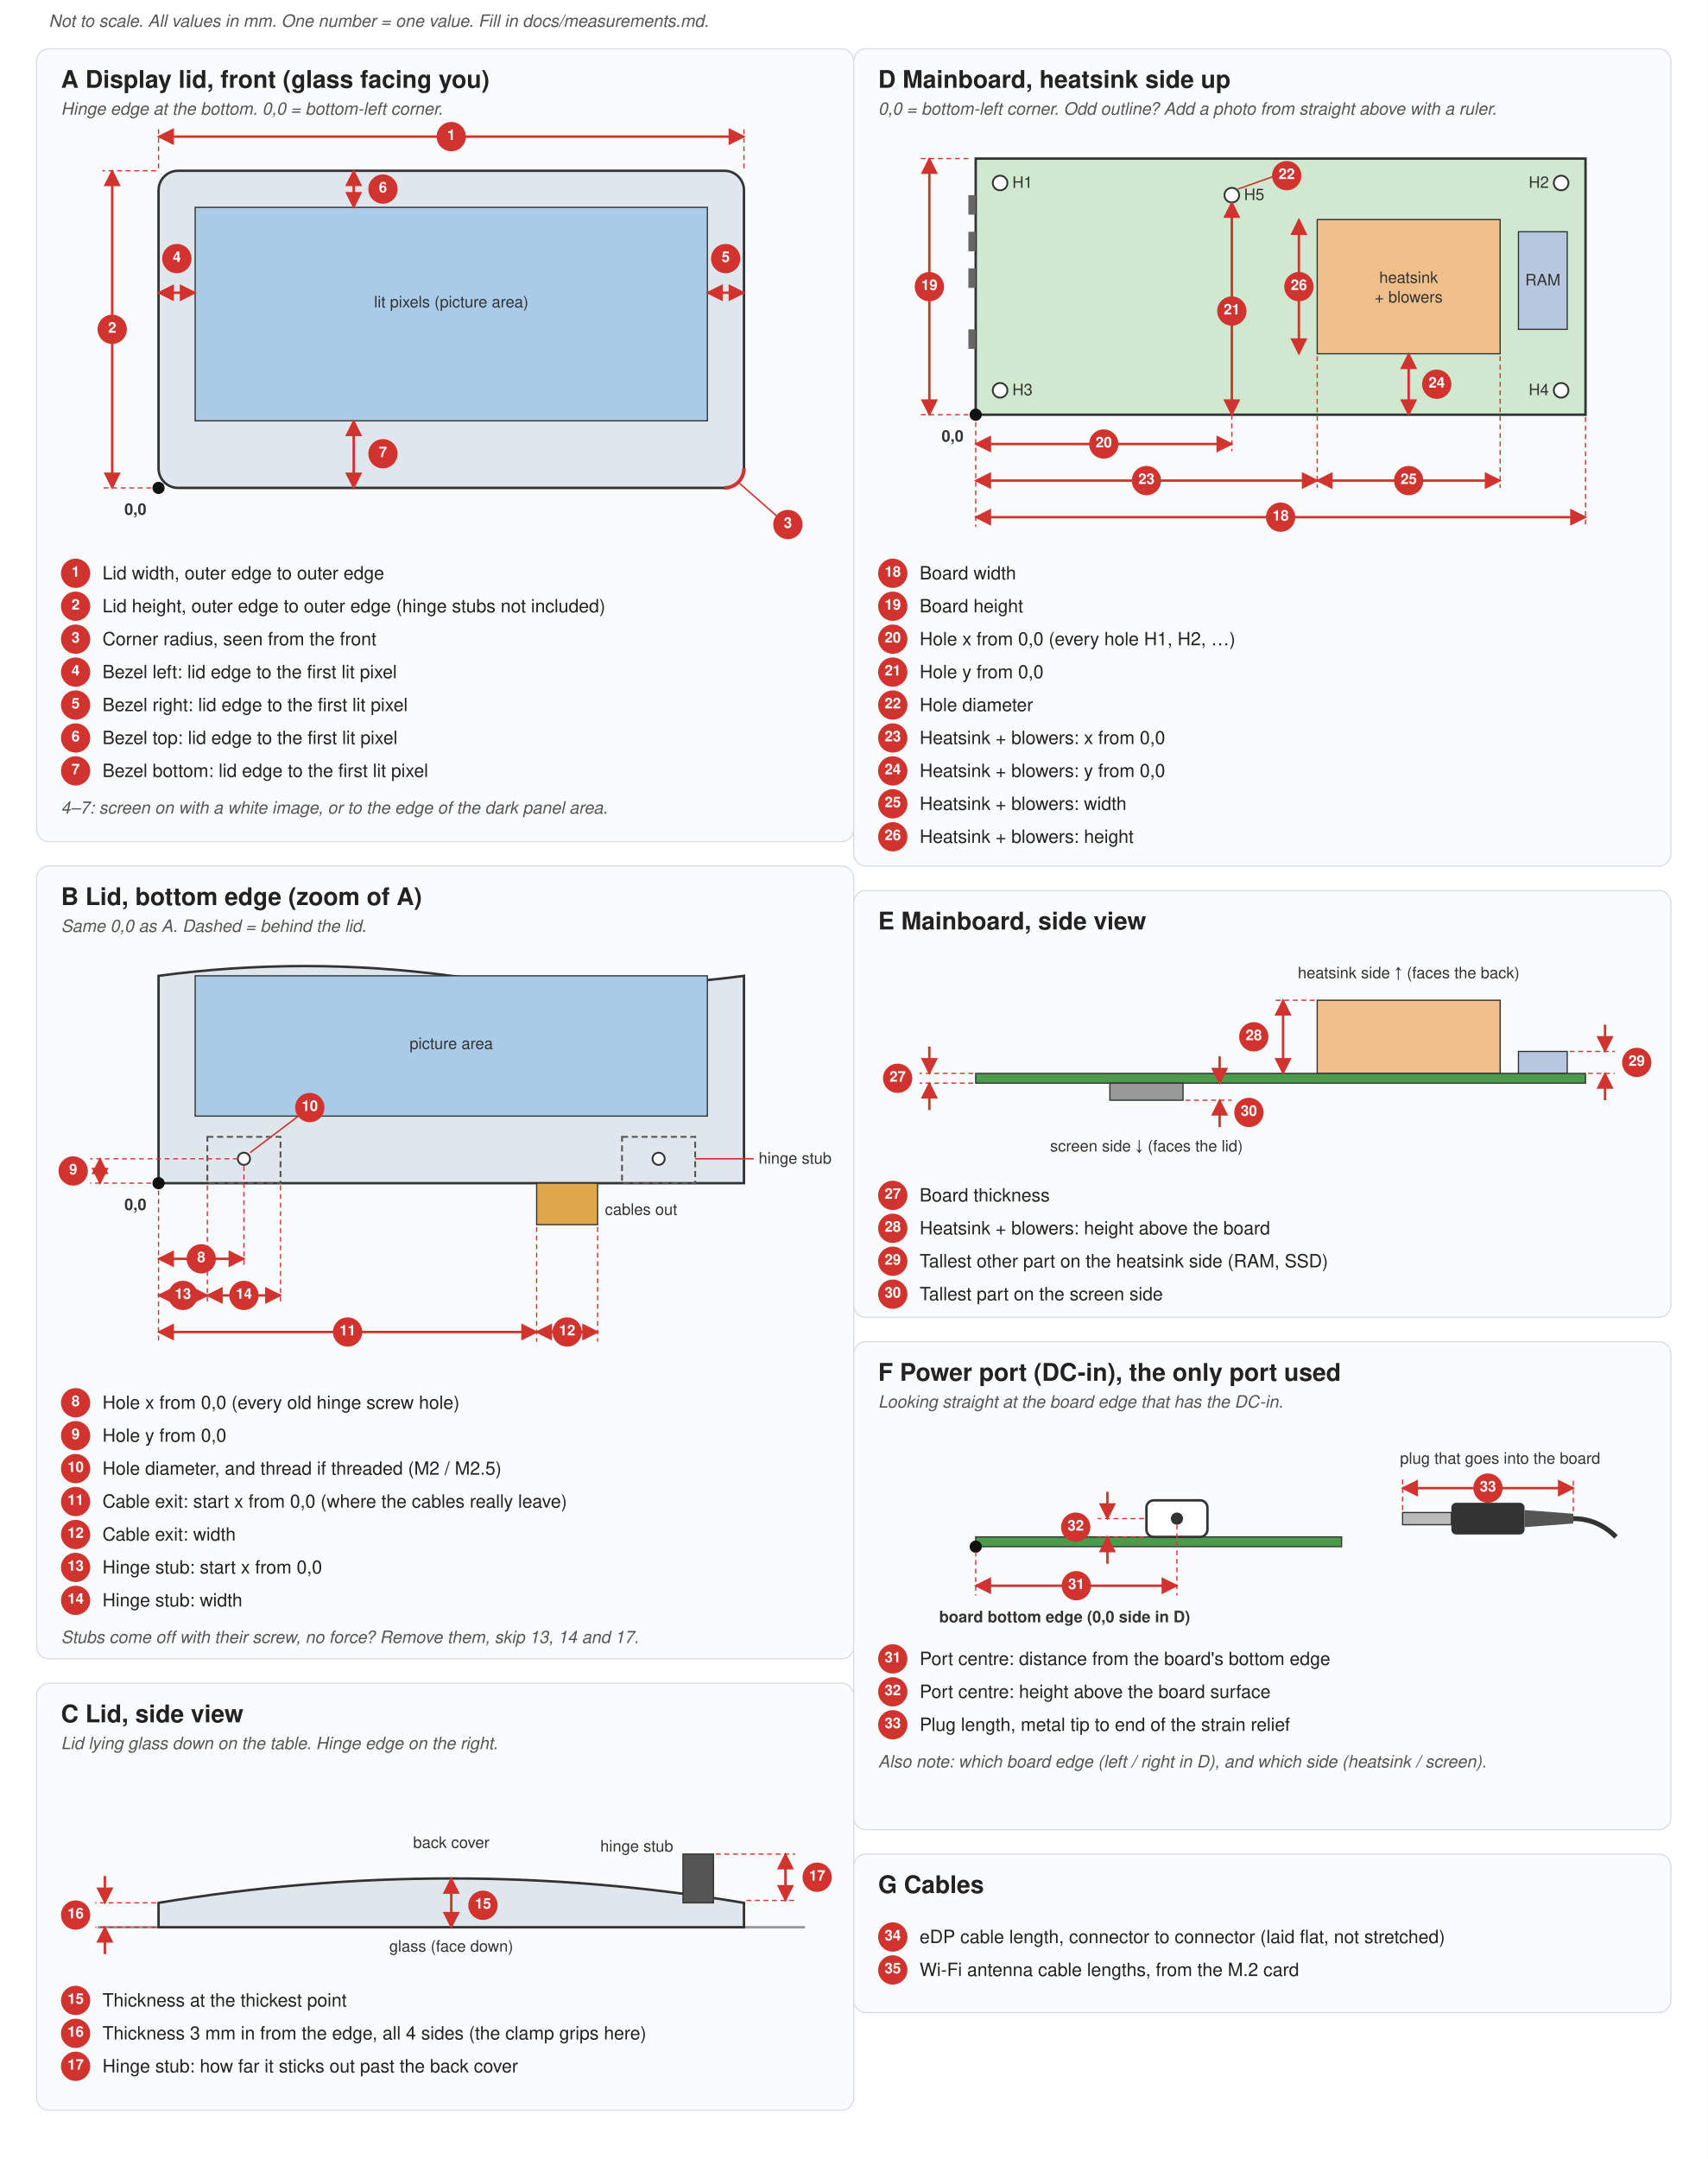
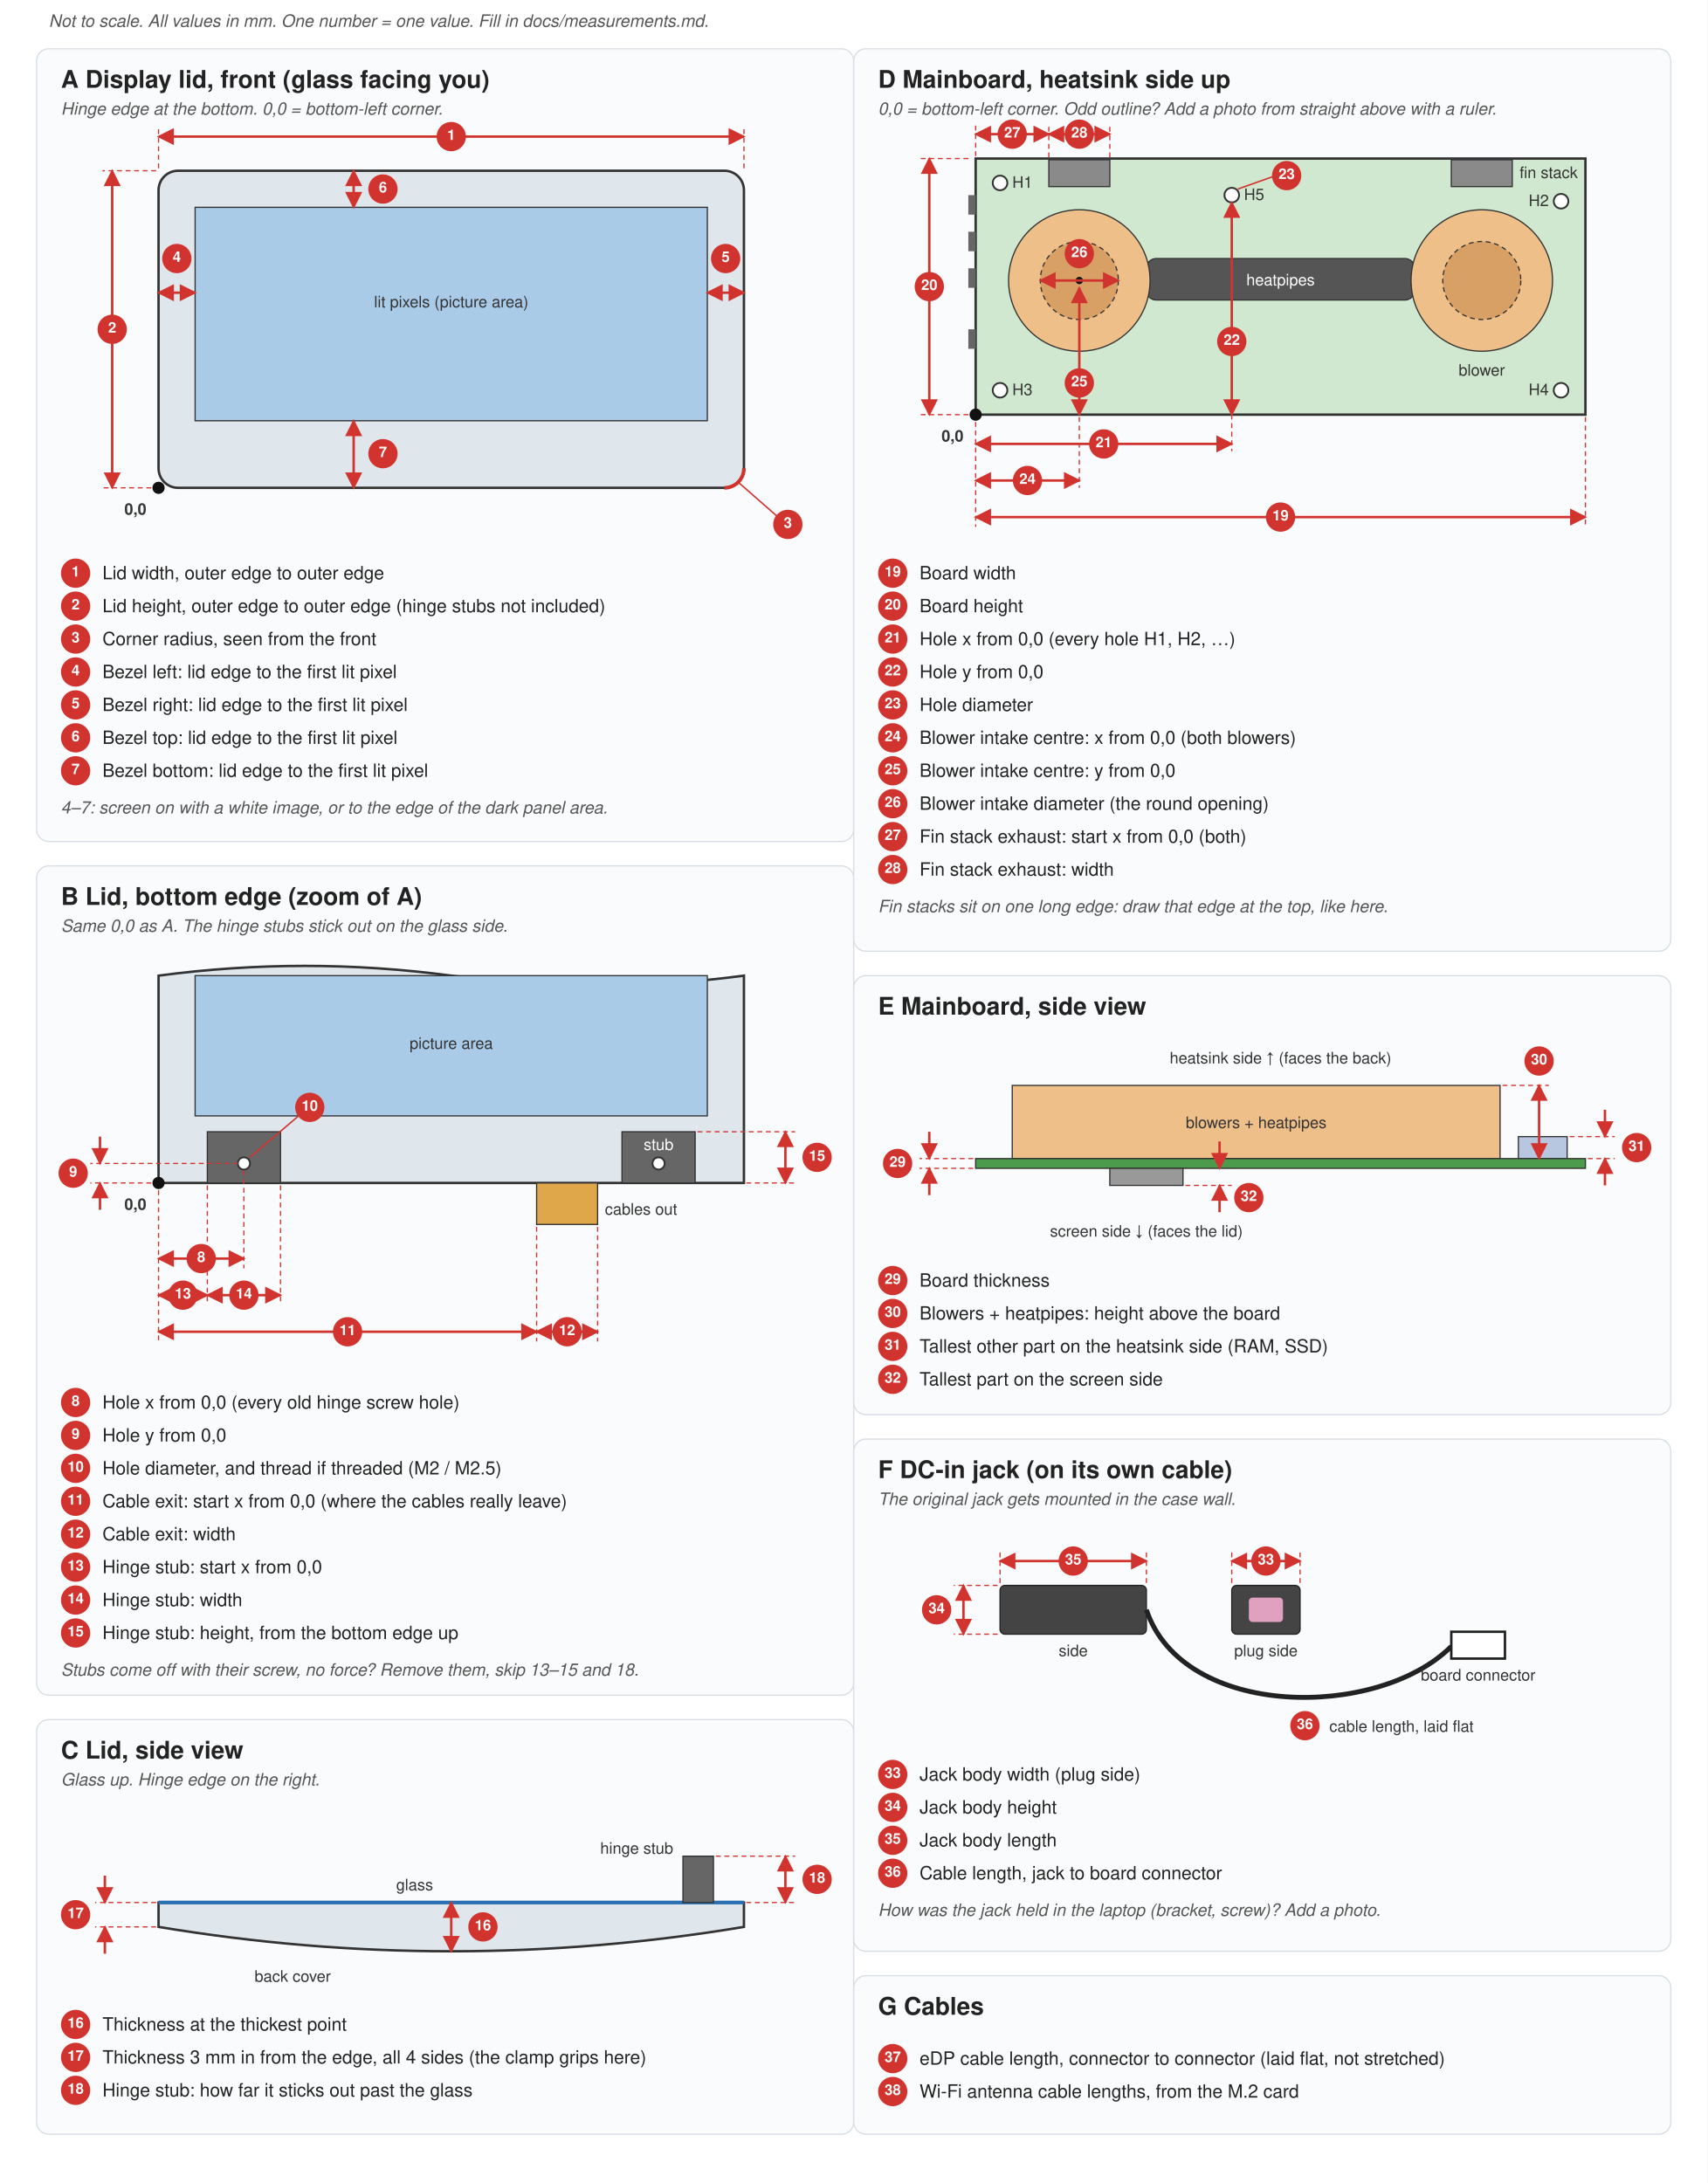
- <svg xmlns="http://www.w3.org/2000/svg" viewBox="0 0 1400 1770" width="1400" height="1770" font-family="Helvetica, Arial, sans-serif">
+ <svg xmlns="http://www.w3.org/2000/svg" viewBox="0 0 1400 1790" width="1400" height="1790" font-family="Helvetica, Arial, sans-serif">
  <defs>
    <marker id="a" viewBox="0 0 10 10" refX="9" refY="5" markerWidth="7" markerHeight="7" orient="auto-start-reverse">
      <path d="M0,0 L10,5 L0,10 z" fill="#d1342f" />
    </marker>
    <style>
.dim{stroke:#d1342f;stroke-width:2;marker-start:url(#a);marker-end:url(#a)}
.arr{stroke:#d1342f;stroke-width:2;marker-end:url(#a)}
.ext{stroke:#d1342f;stroke-width:1;stroke-dasharray:4 3}
.lead{stroke:#d1342f;stroke-width:1.2}
.hid{fill:none;stroke:#555;stroke-width:1.5;stroke-dasharray:5 3}
.ttl{font-size:20px;font-weight:bold;fill:#222}
.note{font-size:14px;fill:#555;font-style:italic}
.lbl{font-size:13px;fill:#333}
.b0{font-weight:bold}
.leg{font-size:15px;fill:#222}
.b circle{fill:#d1342f}
.b text{fill:#fff;font-size:12px;font-weight:bold;text-anchor:middle;dominant-baseline:central}
</style>
  </defs>
-   <rect width="1400" height="1770" fill="#fff" />
+   <rect width="1400" height="1790" fill="#fff" />
  <text x="40" y="22" class="note">Not to scale. All values in mm. One number = one value. Fill in docs/measurements.md.</text>
  <g transform="translate(40,40)">
    <rect x="-10" y="0" width="670" height="650" rx="10" fill="#fafbfc" stroke="#d8dde3" />
    <text x="10" y="32" class="ttl" text-anchor="start">A  Display lid, front (glass facing you)</text>
    <text x="10" y="54" class="note" text-anchor="start">Hinge edge at the bottom. 0,0 = bottom-left corner.</text>
    <rect x="90" y="100" width="480" height="260" rx="16" fill="#dfe6ec" stroke="#333" stroke-width="2" />
    <rect x="120" y="130" width="420" height="175" fill="#a9cbe8" stroke="#333" />
    <text x="330" y="212" class="lbl" text-anchor="middle">lit pixels (picture area)</text>
    <circle cx="90" cy="360" r="5" fill="#111" />
    <text x="62" y="382" class="lbl b0" text-anchor="start">0,0</text>
    <line x1="90" y1="98" x2="90" y2="64" class="ext" />
    <line x1="570" y1="98" x2="570" y2="64" class="ext" />
    <line x1="90" y1="72" x2="570" y2="72" class="dim" />
    <g class="b">
      <circle cx="330.0" cy="72.0" r="12" />
      <text x="330.0" y="72.0">1</text>
    </g>
    <line x1="88" y1="100" x2="44" y2="100" class="ext" />
    <line x1="84" y1="360" x2="44" y2="360" class="ext" />
    <line x1="52" y1="100" x2="52" y2="360" class="dim" />
    <g class="b">
      <circle cx="52.0" cy="230.0" r="12" />
      <text x="52.0" y="230.0">2</text>
    </g>
    <path d="M570,344 A16,16 0 0 1 554,360" fill="none" stroke="#d1342f" stroke-width="3" />
    <line x1="566" y1="356" x2="598" y2="384" class="lead" />
    <g class="b">
      <circle cx="606" cy="390" r="12" />
      <text x="606" y="390">3</text>
    </g>
    <line x1="90" y1="200" x2="120" y2="200" class="dim" />
    <g class="b">
      <circle cx="105" cy="172" r="12" />
      <text x="105" y="172">4</text>
    </g>
    <line x1="540" y1="200" x2="570" y2="200" class="dim" />
    <g class="b">
      <circle cx="555" cy="172" r="12" />
      <text x="555" y="172">5</text>
    </g>
    <line x1="250" y1="100" x2="250" y2="130" class="dim" />
    <g class="b">
      <circle cx="274" cy="115" r="12" />
      <text x="274" y="115">6</text>
    </g>
    <line x1="250" y1="305" x2="250" y2="360" class="dim" />
    <g class="b">
      <circle cx="274" cy="332" r="12" />
      <text x="274" y="332">7</text>
    </g>
    <g class="b">
      <circle cx="22" cy="430" r="12" />
      <text x="22" y="430">1</text>
    </g>
    <text x="44" y="435" class="leg" text-anchor="start">Lid width, outer edge to outer edge</text>
    <g class="b">
      <circle cx="22" cy="457" r="12" />
      <text x="22" y="457">2</text>
    </g>
    <text x="44" y="462" class="leg" text-anchor="start">Lid height, outer edge to outer edge (hinge stubs not included)</text>
    <g class="b">
      <circle cx="22" cy="484" r="12" />
      <text x="22" y="484">3</text>
    </g>
    <text x="44" y="489" class="leg" text-anchor="start">Corner radius, seen from the front</text>
    <g class="b">
      <circle cx="22" cy="511" r="12" />
      <text x="22" y="511">4</text>
    </g>
    <text x="44" y="516" class="leg" text-anchor="start">Bezel left: lid edge to the first lit pixel</text>
    <g class="b">
      <circle cx="22" cy="538" r="12" />
      <text x="22" y="538">5</text>
    </g>
    <text x="44" y="543" class="leg" text-anchor="start">Bezel right: lid edge to the first lit pixel</text>
    <g class="b">
      <circle cx="22" cy="565" r="12" />
      <text x="22" y="565">6</text>
    </g>
    <text x="44" y="570" class="leg" text-anchor="start">Bezel top: lid edge to the first lit pixel</text>
    <g class="b">
      <circle cx="22" cy="592" r="12" />
      <text x="22" y="592">7</text>
    </g>
    <text x="44" y="597" class="leg" text-anchor="start">Bezel bottom: lid edge to the first lit pixel</text>
    <text x="10" y="627" class="note" text-anchor="start">4–7: screen on with a white image, or to the edge of the dark panel area.</text>
  </g>
  <g transform="translate(40,710)">
-     <rect x="-10" y="0" width="670" height="650" rx="10" fill="#fafbfc" stroke="#d8dde3" />
+     <rect x="-10" y="0" width="670" height="680" rx="10" fill="#fafbfc" stroke="#d8dde3" />
    <text x="10" y="32" class="ttl" text-anchor="start">B  Lid, bottom edge (zoom of A)</text>
-     <text x="10" y="54" class="note" text-anchor="start">Same 0,0 as A. Dashed = behind the lid.</text>
+     <text x="10" y="54" class="note" text-anchor="start">Same 0,0 as A. The hinge stubs stick out on the glass side.</text>
    <path d="M90,260 L90,90 Q210,74 330,90 T570,90 L570,260 Z" fill="#dfe6ec" stroke="#333" stroke-width="2" />
    <rect x="120" y="90" width="420" height="115" fill="#a9cbe8" stroke="#333" />
    <text x="330" y="150" class="lbl" text-anchor="middle">picture area</text>
-     <rect x="130" y="222" width="60" height="38" class="hid" />
-     <rect x="470" y="222" width="60" height="38" class="hid" />
-     <line x1="530" y1="240" x2="578" y2="240" class="lead" />
-     <text x="582" y="244" class="lbl" text-anchor="start">hinge stub</text>
-     <circle cx="160" cy="240" r="5" fill="#fff" stroke="#333" stroke-width="1.5" />
-     <circle cx="500" cy="240" r="5" fill="#fff" stroke="#333" stroke-width="1.5" />
-     <line x1="165" y1="235" x2="206" y2="204" class="lead" />
+     <rect x="130" y="218" width="60" height="42" fill="#666" stroke="#333" />
+     <rect x="470" y="218" width="60" height="42" fill="#666" stroke="#333" />
+     <text x="500" y="233" class="lbl" text-anchor="middle" style="fill:#fff">stub</text>
+     <circle cx="160" cy="244" r="5" fill="#fff" stroke="#333" stroke-width="1.5" />
+     <circle cx="500" cy="244" r="5" fill="#fff" stroke="#333" stroke-width="1.5" />
+     <line x1="165" y1="239" x2="206" y2="204" class="lead" />
    <g class="b">
      <circle cx="214" cy="198" r="12" />
      <text x="214" y="198">10</text>
    </g>
    <rect x="400" y="260" width="50" height="34" fill="#e0a64a" stroke="#333" />
    <text x="456" y="286" class="lbl" text-anchor="start">cables out</text>
    <circle cx="90" cy="260" r="5" fill="#111" />
    <text x="62" y="282" class="lbl b0" text-anchor="start">0,0</text>
-     <line x1="155" y1="240" x2="34" y2="240" class="ext" />
+     <line x1="155" y1="244" x2="34" y2="244" class="ext" />
    <line x1="84" y1="260" x2="34" y2="260" class="ext" />
-     <line x1="42" y1="240" x2="42" y2="260" class="dim" />
-     <g class="b">
-       <circle cx="20" cy="250" r="12" />
-       <text x="20" y="250">9</text>
+     <line x1="42" y1="222" x2="42" y2="244" class="arr" />
+     <line x1="42" y1="282" x2="42" y2="260" class="arr" />
+     <g class="b">
+       <circle cx="20" cy="252" r="12" />
+       <text x="20" y="252">9</text>
+     </g>
+     <line x1="532" y1="218" x2="612" y2="218" class="ext" />
+     <line x1="572" y1="260" x2="612" y2="260" class="ext" />
+     <line x1="604" y1="218" x2="604" y2="260" class="dim" />
+     <g class="b">
+       <circle cx="630" cy="239" r="12" />
+       <text x="630" y="239">15</text>
    </g>
    <line x1="90" y1="266" x2="90" y2="392" class="ext" />
-     <line x1="160" y1="246" x2="160" y2="330" class="ext" />
+     <line x1="160" y1="250" x2="160" y2="330" class="ext" />
    <line x1="130" y1="262" x2="130" y2="360" class="ext" />
    <line x1="190" y1="262" x2="190" y2="360" class="ext" />
    <line x1="400" y1="296" x2="400" y2="390" class="ext" />
    <line x1="450" y1="296" x2="450" y2="390" class="ext" />
    <line x1="90" y1="322" x2="160" y2="322" class="dim" />
    <g class="b">
      <circle cx="125.0" cy="322.0" r="12" />
      <text x="125.0" y="322.0">8</text>
    </g>
    <line x1="90" y1="352" x2="130" y2="352" class="dim" />
    <g class="b">
      <circle cx="110.0" cy="352.0" r="12" />
      <text x="110.0" y="352.0">13</text>
    </g>
    <line x1="130" y1="352" x2="190" y2="352" class="dim" />
    <g class="b">
      <circle cx="160.0" cy="352.0" r="12" />
      <text x="160.0" y="352.0">14</text>
    </g>
    <line x1="90" y1="382" x2="400" y2="382" class="dim" />
    <g class="b">
      <circle cx="245.0" cy="382.0" r="12" />
      <text x="245.0" y="382.0">11</text>
    </g>
    <line x1="400" y1="382" x2="450" y2="382" class="dim" />
    <g class="b">
      <circle cx="425.0" cy="382.0" r="12" />
      <text x="425.0" y="382.0">12</text>
    </g>
    <g class="b">
      <circle cx="22" cy="440" r="12" />
      <text x="22" y="440">8</text>
    </g>
    <text x="44" y="445" class="leg" text-anchor="start">Hole x from 0,0 (every old hinge screw hole)</text>
    <g class="b">
      <circle cx="22" cy="467" r="12" />
      <text x="22" y="467">9</text>
    </g>
    <text x="44" y="472" class="leg" text-anchor="start">Hole y from 0,0</text>
    <g class="b">
      <circle cx="22" cy="494" r="12" />
      <text x="22" y="494">10</text>
    </g>
    <text x="44" y="499" class="leg" text-anchor="start">Hole diameter, and thread if threaded (M2 / M2.5)</text>
    <g class="b">
      <circle cx="22" cy="521" r="12" />
      <text x="22" y="521">11</text>
    </g>
    <text x="44" y="526" class="leg" text-anchor="start">Cable exit: start x from 0,0 (where the cables really leave)</text>
    <g class="b">
      <circle cx="22" cy="548" r="12" />
      <text x="22" y="548">12</text>
    </g>
    <text x="44" y="553" class="leg" text-anchor="start">Cable exit: width</text>
    <g class="b">
      <circle cx="22" cy="575" r="12" />
      <text x="22" y="575">13</text>
    </g>
    <text x="44" y="580" class="leg" text-anchor="start">Hinge stub: start x from 0,0</text>
    <g class="b">
      <circle cx="22" cy="602" r="12" />
      <text x="22" y="602">14</text>
    </g>
    <text x="44" y="607" class="leg" text-anchor="start">Hinge stub: width</text>
-     <text x="10" y="637" class="note" text-anchor="start">Stubs come off with their screw, no force? Remove them, skip 13, 14 and 17.</text>
-   </g>
-   <g transform="translate(40,1380)">
-     <rect x="-10" y="0" width="670" height="350" rx="10" fill="#fafbfc" stroke="#d8dde3" />
+     <g class="b">
+       <circle cx="22" cy="629" r="12" />
+       <text x="22" y="629">15</text>
+     </g>
+     <text x="44" y="634" class="leg" text-anchor="start">Hinge stub: height, from the bottom edge up</text>
+     <text x="10" y="664" class="note" text-anchor="start">Stubs come off with their screw, no force? Remove them, skip 13–15 and 18.</text>
+   </g>
+   <g transform="translate(40,1410)">
+     <rect x="-10" y="0" width="670" height="340" rx="10" fill="#fafbfc" stroke="#d8dde3" />
    <text x="10" y="32" class="ttl" text-anchor="start">C  Lid, side view</text>
-     <text x="10" y="54" class="note" text-anchor="start">Lid lying glass down on the table. Hinge edge on the right.</text>
-     <line x1="40" y1="200" x2="620" y2="200" stroke="#999" stroke-width="2" />
-     <path d="M90,200 L570,200 L570,180 Q330,140 90,180 Z" fill="#dfe6ec" stroke="#333" stroke-width="2" />
-     <rect x="520" y="140" width="25" height="40" fill="#555" stroke="#333" />
-     <text x="512" y="138" class="lbl" text-anchor="end">hinge stub</text>
-     <text x="330" y="220" class="lbl" text-anchor="middle">glass (face down)</text>
-     <text x="330" y="135" class="lbl" text-anchor="middle">back cover</text>
-     <line x1="330" y1="160" x2="330" y2="200" class="dim" />
-     <g class="b">
-       <circle cx="356" cy="182" r="12" />
-       <text x="356" y="182">15</text>
-     </g>
-     <line x1="88" y1="180" x2="38" y2="180" class="ext" />
-     <line x1="88" y1="200" x2="38" y2="200" class="ext" />
-     <line x1="46" y1="158" x2="46" y2="180" class="arr" />
-     <line x1="46" y1="222" x2="46" y2="200" class="arr" />
-     <g class="b">
-       <circle cx="22" cy="190" r="12" />
-       <text x="22" y="190">16</text>
-     </g>
-     <line x1="547" y1="140" x2="612" y2="140" class="ext" />
-     <line x1="572" y1="178" x2="612" y2="178" class="ext" />
-     <line x1="604" y1="140" x2="604" y2="178" class="dim" />
-     <g class="b">
-       <circle cx="630" cy="159" r="12" />
-       <text x="630" y="159">17</text>
-     </g>
-     <g class="b">
-       <circle cx="22" cy="260" r="12" />
-       <text x="22" y="260">15</text>
-     </g>
-     <text x="44" y="265" class="leg" text-anchor="start">Thickness at the thickest point</text>
-     <g class="b">
-       <circle cx="22" cy="287" r="12" />
-       <text x="22" y="287">16</text>
-     </g>
-     <text x="44" y="292" class="leg" text-anchor="start">Thickness 3 mm in from the edge, all 4 sides (the clamp grips here)</text>
-     <g class="b">
-       <circle cx="22" cy="314" r="12" />
-       <text x="22" y="314">17</text>
-     </g>
-     <text x="44" y="319" class="leg" text-anchor="start">Hinge stub: how far it sticks out past the back cover</text>
+     <text x="10" y="54" class="note" text-anchor="start">Glass up. Hinge edge on the right.</text>
+     <path d="M90,150 L570,150 L570,170 Q330,210 90,170 Z" fill="#dfe6ec" stroke="#333" stroke-width="2" />
+     <line x1="90" y1="150" x2="570" y2="150" stroke="#2a6fb0" stroke-width="3" />
+     <rect x="520" y="112" width="25" height="38" fill="#666" stroke="#333" />
+     <text x="512" y="110" class="lbl" text-anchor="end">hinge stub</text>
+     <text x="300" y="140" class="lbl" text-anchor="middle">glass</text>
+     <text x="200" y="215" class="lbl" text-anchor="middle">back cover</text>
+     <line x1="330" y1="150" x2="330" y2="190" class="dim" />
+     <g class="b">
+       <circle cx="356" cy="170" r="12" />
+       <text x="356" y="170">16</text>
+     </g>
+     <line x1="88" y1="150" x2="38" y2="150" class="ext" />
+     <line x1="88" y1="170" x2="38" y2="170" class="ext" />
+     <line x1="46" y1="128" x2="46" y2="150" class="arr" />
+     <line x1="46" y1="192" x2="46" y2="170" class="arr" />
+     <g class="b">
+       <circle cx="22" cy="160" r="12" />
+       <text x="22" y="160">17</text>
+     </g>
+     <line x1="547" y1="112" x2="612" y2="112" class="ext" />
+     <line x1="572" y1="150" x2="612" y2="150" class="ext" />
+     <line x1="604" y1="112" x2="604" y2="150" class="dim" />
+     <g class="b">
+       <circle cx="630" cy="131" r="12" />
+       <text x="630" y="131">18</text>
+     </g>
+     <g class="b">
+       <circle cx="22" cy="250" r="12" />
+       <text x="22" y="250">16</text>
+     </g>
+     <text x="44" y="255" class="leg" text-anchor="start">Thickness at the thickest point</text>
+     <g class="b">
+       <circle cx="22" cy="277" r="12" />
+       <text x="22" y="277">17</text>
+     </g>
+     <text x="44" y="282" class="leg" text-anchor="start">Thickness 3 mm in from the edge, all 4 sides (the clamp grips here)</text>
+     <g class="b">
+       <circle cx="22" cy="304" r="12" />
+       <text x="22" y="304">18</text>
+     </g>
+     <text x="44" y="309" class="leg" text-anchor="start">Hinge stub: how far it sticks out past the glass</text>
  </g>
  <g transform="translate(710,40)">
-     <rect x="-10" y="0" width="670" height="670" rx="10" fill="#fafbfc" stroke="#d8dde3" />
+     <rect x="-10" y="0" width="670" height="740" rx="10" fill="#fafbfc" stroke="#d8dde3" />
    <text x="10" y="32" class="ttl" text-anchor="start">D  Mainboard, heatsink side up</text>
    <text x="10" y="54" class="note" text-anchor="start">0,0 = bottom-left corner. Odd outline? Add a photo from straight above with a ruler.</text>
    <rect x="90" y="90" width="500" height="210" fill="#cfe8cf" stroke="#333" stroke-width="2" />
    <rect x="84" y="120" width="6" height="16" fill="#666" />
    <rect x="84" y="150" width="6" height="16" fill="#666" />
    <rect x="84" y="180" width="6" height="16" fill="#666" />
    <rect x="84" y="230" width="6" height="16" fill="#666" />
+     <rect x="230" y="172" width="220" height="34" rx="8" fill="#555" stroke="#333" />
+     <text x="340" y="194" class="lbl" text-anchor="middle" style="fill:#fff">heatpipes</text>
+     <circle cx="175" cy="190" r="58" fill="#efbf8a" stroke="#333" />
+     <circle cx="175" cy="190" r="32" fill="#d9a066" stroke="#333" stroke-dasharray="4 3" />
+     <circle cx="505" cy="190" r="58" fill="#efbf8a" stroke="#333" />
+     <circle cx="505" cy="190" r="32" fill="#d9a066" stroke="#333" stroke-dasharray="4 3" />
+     <rect x="150" y="91" width="50" height="22" fill="#8a8a8a" stroke="#333" />
+     <rect x="480" y="91" width="50" height="22" fill="#8a8a8a" stroke="#333" />
+     <text x="536" y="106" class="lbl" text-anchor="start">fin stack</text>
+     <text x="505" y="268" class="lbl" text-anchor="middle">blower</text>
    <circle cx="110" cy="110" r="6" fill="#fff" stroke="#333" stroke-width="1.5" />
    <text x="120" y="114" class="lbl" text-anchor="start">H1</text>
-     <circle cx="570" cy="110" r="6" fill="#fff" stroke="#333" stroke-width="1.5" />
-     <text x="560" y="114" class="lbl" text-anchor="end">H2</text>
+     <circle cx="570" cy="125" r="6" fill="#fff" stroke="#333" stroke-width="1.5" />
+     <text x="560" y="129" class="lbl" text-anchor="end">H2</text>
    <circle cx="110" cy="280" r="6" fill="#fff" stroke="#333" stroke-width="1.5" />
    <text x="120" y="284" class="lbl" text-anchor="start">H3</text>
    <circle cx="570" cy="280" r="6" fill="#fff" stroke="#333" stroke-width="1.5" />
    <text x="560" y="284" class="lbl" text-anchor="end">H4</text>
    <circle cx="300" cy="120" r="6" fill="#fff" stroke="#333" stroke-width="1.5" />
    <text x="310" y="124" class="lbl" text-anchor="start">H5</text>
-     <rect x="370" y="140" width="150" height="110" fill="#efbf8a" stroke="#333" />
-     <text x="445" y="192" class="lbl" text-anchor="middle">heatsink</text>
-     <text x="445" y="208" class="lbl" text-anchor="middle">+ blowers</text>
-     <rect x="535" y="150" width="40" height="80" fill="#b8c7e0" stroke="#333" />
-     <text x="555" y="194" class="lbl" text-anchor="middle">RAM</text>
    <circle cx="90" cy="300" r="5" fill="#111" />
    <text x="62" y="322" class="lbl b0" text-anchor="start">0,0</text>
+     <circle cx="175" cy="190" r="3" fill="#111" />
    <line x1="84" y1="90" x2="44" y2="90" class="ext" />
    <line x1="84" y1="300" x2="44" y2="300" class="ext" />
    <line x1="52" y1="90" x2="52" y2="300" class="dim" />
    <g class="b">
      <circle cx="52.0" cy="195.0" r="12" />
-       <text x="52.0" y="195.0">19</text>
+       <text x="52.0" y="195.0">20</text>
    </g>
    <line x1="300" y1="126" x2="300" y2="300" class="dim" />
    <g class="b">
-       <circle cx="300" cy="215" r="12" />
-       <text x="300" y="215">21</text>
+       <circle cx="300" cy="240" r="12" />
+       <text x="300" y="240">22</text>
    </g>
    <line x1="305" y1="115" x2="336" y2="104" class="lead" />
    <g class="b">
      <circle cx="345" cy="104" r="12" />
-       <text x="345" y="104">22</text>
-     </g>
-     <line x1="355" y1="140" x2="355" y2="250" class="dim" />
-     <g class="b">
-       <circle cx="355.0" cy="195.0" r="12" />
-       <text x="355.0" y="195.0">26</text>
-     </g>
-     <line x1="445" y1="250" x2="445" y2="300" class="dim" />
-     <g class="b">
-       <circle cx="468" cy="275" r="12" />
-       <text x="468" y="275">24</text>
+       <text x="345" y="104">23</text>
+     </g>
+     <line x1="143" y1="190" x2="207" y2="190" class="dim" />
+     <g class="b">
+       <circle cx="175" cy="168" r="12" />
+       <text x="175" y="168">26</text>
+     </g>
+     <line x1="175" y1="196" x2="175" y2="300" class="dim" />
+     <g class="b">
+       <circle cx="175" cy="274" r="12" />
+       <text x="175" y="274">25</text>
+     </g>
+     <line x1="90" y1="88" x2="90" y2="62" class="ext" />
+     <line x1="150" y1="89" x2="150" y2="62" class="ext" />
+     <line x1="200" y1="89" x2="200" y2="62" class="ext" />
+     <line x1="90" y1="70" x2="150" y2="70" class="dim" />
+     <g class="b">
+       <circle cx="120.0" cy="70.0" r="12" />
+       <text x="120.0" y="70.0">27</text>
+     </g>
+     <line x1="150" y1="70" x2="200" y2="70" class="dim" />
+     <g class="b">
+       <circle cx="175.0" cy="70.0" r="12" />
+       <text x="175.0" y="70.0">28</text>
    </g>
    <line x1="90" y1="306" x2="90" y2="392" class="ext" />
    <line x1="300" y1="300" x2="300" y2="330" class="ext" />
-     <line x1="370" y1="252" x2="370" y2="360" class="ext" />
-     <line x1="520" y1="252" x2="520" y2="360" class="ext" />
+     <line x1="175" y1="302" x2="175" y2="360" class="ext" />
    <line x1="590" y1="302" x2="590" y2="392" class="ext" />
    <line x1="90" y1="324" x2="300" y2="324" class="dim" />
    <g class="b">
      <circle cx="195.0" cy="324.0" r="12" />
-       <text x="195.0" y="324.0">20</text>
-     </g>
-     <line x1="90" y1="354" x2="370" y2="354" class="dim" />
-     <g class="b">
-       <circle cx="230.0" cy="354.0" r="12" />
-       <text x="230.0" y="354.0">23</text>
-     </g>
-     <line x1="370" y1="354" x2="520" y2="354" class="dim" />
-     <g class="b">
-       <circle cx="445.0" cy="354.0" r="12" />
-       <text x="445.0" y="354.0">25</text>
+       <text x="195.0" y="324.0">21</text>
+     </g>
+     <line x1="90" y1="354" x2="175" y2="354" class="dim" />
+     <g class="b">
+       <circle cx="132.5" cy="354.0" r="12" />
+       <text x="132.5" y="354.0">24</text>
    </g>
    <line x1="90" y1="384" x2="590" y2="384" class="dim" />
    <g class="b">
      <circle cx="340.0" cy="384.0" r="12" />
-       <text x="340.0" y="384.0">18</text>
+       <text x="340.0" y="384.0">19</text>
    </g>
    <g class="b">
      <circle cx="22" cy="430" r="12" />
-       <text x="22" y="430">18</text>
+       <text x="22" y="430">19</text>
    </g>
    <text x="44" y="435" class="leg" text-anchor="start">Board width</text>
    <g class="b">
      <circle cx="22" cy="457" r="12" />
-       <text x="22" y="457">19</text>
+       <text x="22" y="457">20</text>
    </g>
    <text x="44" y="462" class="leg" text-anchor="start">Board height</text>
    <g class="b">
      <circle cx="22" cy="484" r="12" />
-       <text x="22" y="484">20</text>
+       <text x="22" y="484">21</text>
    </g>
    <text x="44" y="489" class="leg" text-anchor="start">Hole x from 0,0 (every hole H1, H2, …)</text>
    <g class="b">
      <circle cx="22" cy="511" r="12" />
-       <text x="22" y="511">21</text>
+       <text x="22" y="511">22</text>
    </g>
    <text x="44" y="516" class="leg" text-anchor="start">Hole y from 0,0</text>
    <g class="b">
      <circle cx="22" cy="538" r="12" />
-       <text x="22" y="538">22</text>
+       <text x="22" y="538">23</text>
    </g>
    <text x="44" y="543" class="leg" text-anchor="start">Hole diameter</text>
    <g class="b">
      <circle cx="22" cy="565" r="12" />
-       <text x="22" y="565">23</text>
-     </g>
-     <text x="44" y="570" class="leg" text-anchor="start">Heatsink + blowers: x from 0,0</text>
+       <text x="22" y="565">24</text>
+     </g>
+     <text x="44" y="570" class="leg" text-anchor="start">Blower intake centre: x from 0,0 (both blowers)</text>
    <g class="b">
      <circle cx="22" cy="592" r="12" />
-       <text x="22" y="592">24</text>
-     </g>
-     <text x="44" y="597" class="leg" text-anchor="start">Heatsink + blowers: y from 0,0</text>
+       <text x="22" y="592">25</text>
+     </g>
+     <text x="44" y="597" class="leg" text-anchor="start">Blower intake centre: y from 0,0</text>
    <g class="b">
      <circle cx="22" cy="619" r="12" />
-       <text x="22" y="619">25</text>
-     </g>
-     <text x="44" y="624" class="leg" text-anchor="start">Heatsink + blowers: width</text>
+       <text x="22" y="619">26</text>
+     </g>
+     <text x="44" y="624" class="leg" text-anchor="start">Blower intake diameter (the round opening)</text>
    <g class="b">
      <circle cx="22" cy="646" r="12" />
-       <text x="22" y="646">26</text>
-     </g>
-     <text x="44" y="651" class="leg" text-anchor="start">Heatsink + blowers: height</text>
-   </g>
-   <g transform="translate(710,730)">
-     <rect x="-10" y="0" width="670" height="350" rx="10" fill="#fafbfc" stroke="#d8dde3" />
+       <text x="22" y="646">27</text>
+     </g>
+     <text x="44" y="651" class="leg" text-anchor="start">Fin stack exhaust: start x from 0,0 (both)</text>
+     <g class="b">
+       <circle cx="22" cy="673" r="12" />
+       <text x="22" y="673">28</text>
+     </g>
+     <text x="44" y="678" class="leg" text-anchor="start">Fin stack exhaust: width</text>
+     <text x="10" y="708" class="note" text-anchor="start">Fin stacks sit on one long edge: draw that edge at the top, like here.</text>
+   </g>
+   <g transform="translate(710,800)">
+     <rect x="-10" y="0" width="670" height="360" rx="10" fill="#fafbfc" stroke="#d8dde3" />
    <text x="10" y="32" class="ttl" text-anchor="start">E  Mainboard, side view</text>
-     <text x="445" y="72" class="lbl" text-anchor="middle">heatsink side ↑ (faces the back)</text>
+     <text x="340" y="72" class="lbl" text-anchor="middle">heatsink side ↑ (faces the back)</text>
    <text x="230" y="214" class="lbl" text-anchor="middle">screen side ↓ (faces the lid)</text>
-     <rect x="370" y="90" width="150" height="60" fill="#efbf8a" stroke="#333" />
+     <rect x="120" y="90" width="400" height="60" fill="#efbf8a" stroke="#333" />
+     <text x="320" y="125" class="lbl" text-anchor="middle">blowers + heatpipes</text>
    <rect x="535" y="132" width="40" height="18" fill="#b8c7e0" stroke="#333" />
    <rect x="90" y="150" width="500" height="8" fill="#4c9a4c" stroke="#333" />
    <rect x="200" y="158" width="60" height="14" fill="#999" stroke="#333" />
    <line x1="88" y1="150" x2="44" y2="150" class="ext" />
    <line x1="88" y1="158" x2="44" y2="158" class="ext" />
    <line x1="52" y1="128" x2="52" y2="150" class="arr" />
    <line x1="52" y1="180" x2="52" y2="158" class="arr" />
    <g class="b">
      <circle cx="26" cy="154" r="12" />
-       <text x="26" y="154">27</text>
-     </g>
-     <line x1="368" y1="90" x2="334" y2="90" class="ext" />
-     <line x1="342" y1="90" x2="342" y2="150" class="dim" />
-     <g class="b">
-       <circle cx="318" cy="120" r="12" />
-       <text x="318" y="120">28</text>
+       <text x="26" y="154">29</text>
+     </g>
+     <line x1="522" y1="90" x2="560" y2="90" class="ext" />
+     <line x1="552" y1="90" x2="552" y2="150" class="dim" />
+     <g class="b">
+       <circle cx="552" cy="70" r="12" />
+       <text x="552" y="70">30</text>
    </g>
    <line x1="577" y1="132" x2="614" y2="132" class="ext" />
    <line x1="592" y1="150" x2="614" y2="150" class="ext" />
    <line x1="606" y1="110" x2="606" y2="132" class="arr" />
    <line x1="606" y1="172" x2="606" y2="150" class="arr" />
    <g class="b">
      <circle cx="632" cy="141" r="12" />
-       <text x="632" y="141">29</text>
+       <text x="632" y="141">31</text>
    </g>
    <line x1="262" y1="172" x2="300" y2="172" class="ext" />
    <line x1="290" y1="136" x2="290" y2="158" class="arr" />
    <line x1="290" y1="194" x2="290" y2="172" class="arr" />
    <g class="b">
      <circle cx="314" cy="182" r="12" />
-       <text x="314" y="182">30</text>
+       <text x="314" y="182">32</text>
    </g>
    <g class="b">
      <circle cx="22" cy="250" r="12" />
-       <text x="22" y="250">27</text>
+       <text x="22" y="250">29</text>
    </g>
    <text x="44" y="255" class="leg" text-anchor="start">Board thickness</text>
    <g class="b">
      <circle cx="22" cy="277" r="12" />
-       <text x="22" y="277">28</text>
-     </g>
-     <text x="44" y="282" class="leg" text-anchor="start">Heatsink + blowers: height above the board</text>
+       <text x="22" y="277">30</text>
+     </g>
+     <text x="44" y="282" class="leg" text-anchor="start">Blowers + heatpipes: height above the board</text>
    <g class="b">
      <circle cx="22" cy="304" r="12" />
-       <text x="22" y="304">29</text>
+       <text x="22" y="304">31</text>
    </g>
    <text x="44" y="309" class="leg" text-anchor="start">Tallest other part on the heatsink side (RAM, SSD)</text>
    <g class="b">
      <circle cx="22" cy="331" r="12" />
-       <text x="22" y="331">30</text>
+       <text x="22" y="331">32</text>
    </g>
    <text x="44" y="336" class="leg" text-anchor="start">Tallest part on the screen side</text>
  </g>
-   <g transform="translate(710,1100)">
-     <rect x="-10" y="0" width="670" height="400" rx="10" fill="#fafbfc" stroke="#d8dde3" />
-     <text x="10" y="32" class="ttl" text-anchor="start">F  Power port (DC-in), the only port used</text>
-     <text x="10" y="54" class="note" text-anchor="start">Looking straight at the board edge that has the DC-in.</text>
-     <rect x="90" y="160" width="300" height="8" fill="#4c9a4c" stroke="#333" />
-     <rect x="230" y="130" width="50" height="30" rx="6" fill="#fff" stroke="#333" stroke-width="2" />
-     <circle cx="255" cy="145" r="5" fill="#333" />
-     <circle cx="90" cy="168" r="5" fill="#111" />
-     <text x="60" y="230" class="lbl b0" text-anchor="start">board bottom edge (0,0 side in D)</text>
-     <line x1="255" y1="150" x2="255" y2="208" class="ext" />
-     <line x1="90" y1="172" x2="90" y2="208" class="ext" />
-     <line x1="90" y1="200" x2="255" y2="200" class="dim" />
-     <g class="b">
-       <circle cx="172.5" cy="200.0" r="12" />
-       <text x="172.5" y="200.0">31</text>
-     </g>
-     <line x1="228" y1="145" x2="190" y2="145" class="ext" />
-     <line x1="228" y1="160" x2="190" y2="160" class="ext" />
-     <line x1="198" y1="123" x2="198" y2="145" class="arr" />
-     <line x1="198" y1="182" x2="198" y2="160" class="arr" />
-     <g class="b">
-       <circle cx="172" cy="152" r="12" />
-       <text x="172" y="152">32</text>
-     </g>
-     <text x="520" y="100" class="lbl" text-anchor="middle">plug that goes into the board</text>
-     <rect x="440" y="140" width="40" height="10" fill="#bbb" stroke="#333" />
-     <rect x="480" y="132" width="60" height="26" rx="4" fill="#333" />
-     <path d="M540,138 L580,141 L580,149 L540,152 Z" fill="#555" />
-     <path d="M580,145 Q600,145 615,160" fill="none" stroke="#333" stroke-width="4" />
-     <line x1="440" y1="138" x2="440" y2="112" class="ext" />
-     <line x1="580" y1="139" x2="580" y2="112" class="ext" />
-     <line x1="440" y1="120" x2="580" y2="120" class="dim" />
-     <g class="b">
-       <circle cx="510.0" cy="120.0" r="12" />
-       <text x="510.0" y="120.0">33</text>
-     </g>
-     <g class="b">
-       <circle cx="22" cy="260" r="12" />
-       <text x="22" y="260">31</text>
-     </g>
-     <text x="44" y="265" class="leg" text-anchor="start">Port centre: distance from the board's bottom edge</text>
-     <g class="b">
-       <circle cx="22" cy="287" r="12" />
-       <text x="22" y="287">32</text>
-     </g>
-     <text x="44" y="292" class="leg" text-anchor="start">Port centre: height above the board surface</text>
-     <g class="b">
-       <circle cx="22" cy="314" r="12" />
-       <text x="22" y="314">33</text>
-     </g>
-     <text x="44" y="319" class="leg" text-anchor="start">Plug length, metal tip to end of the strain relief</text>
-     <text x="10" y="349" class="note" text-anchor="start">Also note: which board edge (left / right in D), and which side (heatsink / screen).</text>
-   </g>
-   <g transform="translate(710,1520)">
+   <g transform="translate(710,1180)">
+     <rect x="-10" y="0" width="670" height="420" rx="10" fill="#fafbfc" stroke="#d8dde3" />
+     <text x="10" y="32" class="ttl" text-anchor="start">F  DC-in jack (on its own cable)</text>
+     <text x="10" y="54" class="note" text-anchor="start">The original jack gets mounted in the case wall.</text>
+     <rect x="110" y="120" width="120" height="40" rx="4" fill="#444" stroke="#222" />
+     <text x="170" y="178" class="lbl" text-anchor="middle">side</text>
+     <rect x="300" y="120" width="56" height="40" rx="4" fill="#444" stroke="#222" />
+     <rect x="314" y="130" width="28" height="20" rx="3" fill="#e0a0c0" />
+     <text x="328" y="178" class="lbl" text-anchor="middle">plug side</text>
+     <path d="M230,140 C 260,230 420,230 480,170" fill="none" stroke="#222" stroke-width="4" />
+     <rect x="480" y="158" width="44" height="22" fill="#fff" stroke="#222" stroke-width="2" />
+     <text x="502" y="198" class="lbl" text-anchor="middle">board connector</text>
+     <line x1="110" y1="118" x2="110" y2="92" class="ext" />
+     <line x1="230" y1="118" x2="230" y2="92" class="ext" />
+     <line x1="110" y1="100" x2="230" y2="100" class="dim" />
+     <g class="b">
+       <circle cx="170.0" cy="100.0" r="12" />
+       <text x="170.0" y="100.0">35</text>
+     </g>
+     <line x1="108" y1="120" x2="72" y2="120" class="ext" />
+     <line x1="108" y1="160" x2="72" y2="160" class="ext" />
+     <line x1="80" y1="120" x2="80" y2="160" class="dim" />
+     <g class="b">
+       <circle cx="58" cy="140" r="12" />
+       <text x="58" y="140">34</text>
+     </g>
+     <line x1="300" y1="118" x2="300" y2="92" class="ext" />
+     <line x1="356" y1="118" x2="356" y2="92" class="ext" />
+     <line x1="300" y1="100" x2="356" y2="100" class="dim" />
+     <g class="b">
+       <circle cx="328.0" cy="100.0" r="12" />
+       <text x="328.0" y="100.0">33</text>
+     </g>
+     <g class="b">
+       <circle cx="360" cy="235" r="12" />
+       <text x="360" y="235">36</text>
+     </g>
+     <text x="380" y="240" class="lbl" text-anchor="start">cable length, laid flat</text>
+     <g class="b">
+       <circle cx="22" cy="275" r="12" />
+       <text x="22" y="275">33</text>
+     </g>
+     <text x="44" y="280" class="leg" text-anchor="start">Jack body width (plug side)</text>
+     <g class="b">
+       <circle cx="22" cy="302" r="12" />
+       <text x="22" y="302">34</text>
+     </g>
+     <text x="44" y="307" class="leg" text-anchor="start">Jack body height</text>
+     <g class="b">
+       <circle cx="22" cy="329" r="12" />
+       <text x="22" y="329">35</text>
+     </g>
+     <text x="44" y="334" class="leg" text-anchor="start">Jack body length</text>
+     <g class="b">
+       <circle cx="22" cy="356" r="12" />
+       <text x="22" y="356">36</text>
+     </g>
+     <text x="44" y="361" class="leg" text-anchor="start">Cable length, jack to board connector</text>
+     <text x="10" y="391" class="note" text-anchor="start">How was the jack held in the laptop (bracket, screw)? Add a photo.</text>
+   </g>
+   <g transform="translate(710,1620)">
    <rect x="-10" y="0" width="670" height="130" rx="10" fill="#fafbfc" stroke="#d8dde3" />
    <text x="10" y="32" class="ttl" text-anchor="start">G  Cables</text>
    <g class="b">
      <circle cx="22" cy="68" r="12" />
-       <text x="22" y="68">34</text>
+       <text x="22" y="68">37</text>
    </g>
    <text x="44" y="73" class="leg" text-anchor="start">eDP cable length, connector to connector (laid flat, not stretched)</text>
    <g class="b">
      <circle cx="22" cy="95" r="12" />
-       <text x="22" y="95">35</text>
+       <text x="22" y="95">38</text>
    </g>
    <text x="44" y="100" class="leg" text-anchor="start">Wi-Fi antenna cable lengths, from the M.2 card</text>
  </g>
</svg>
